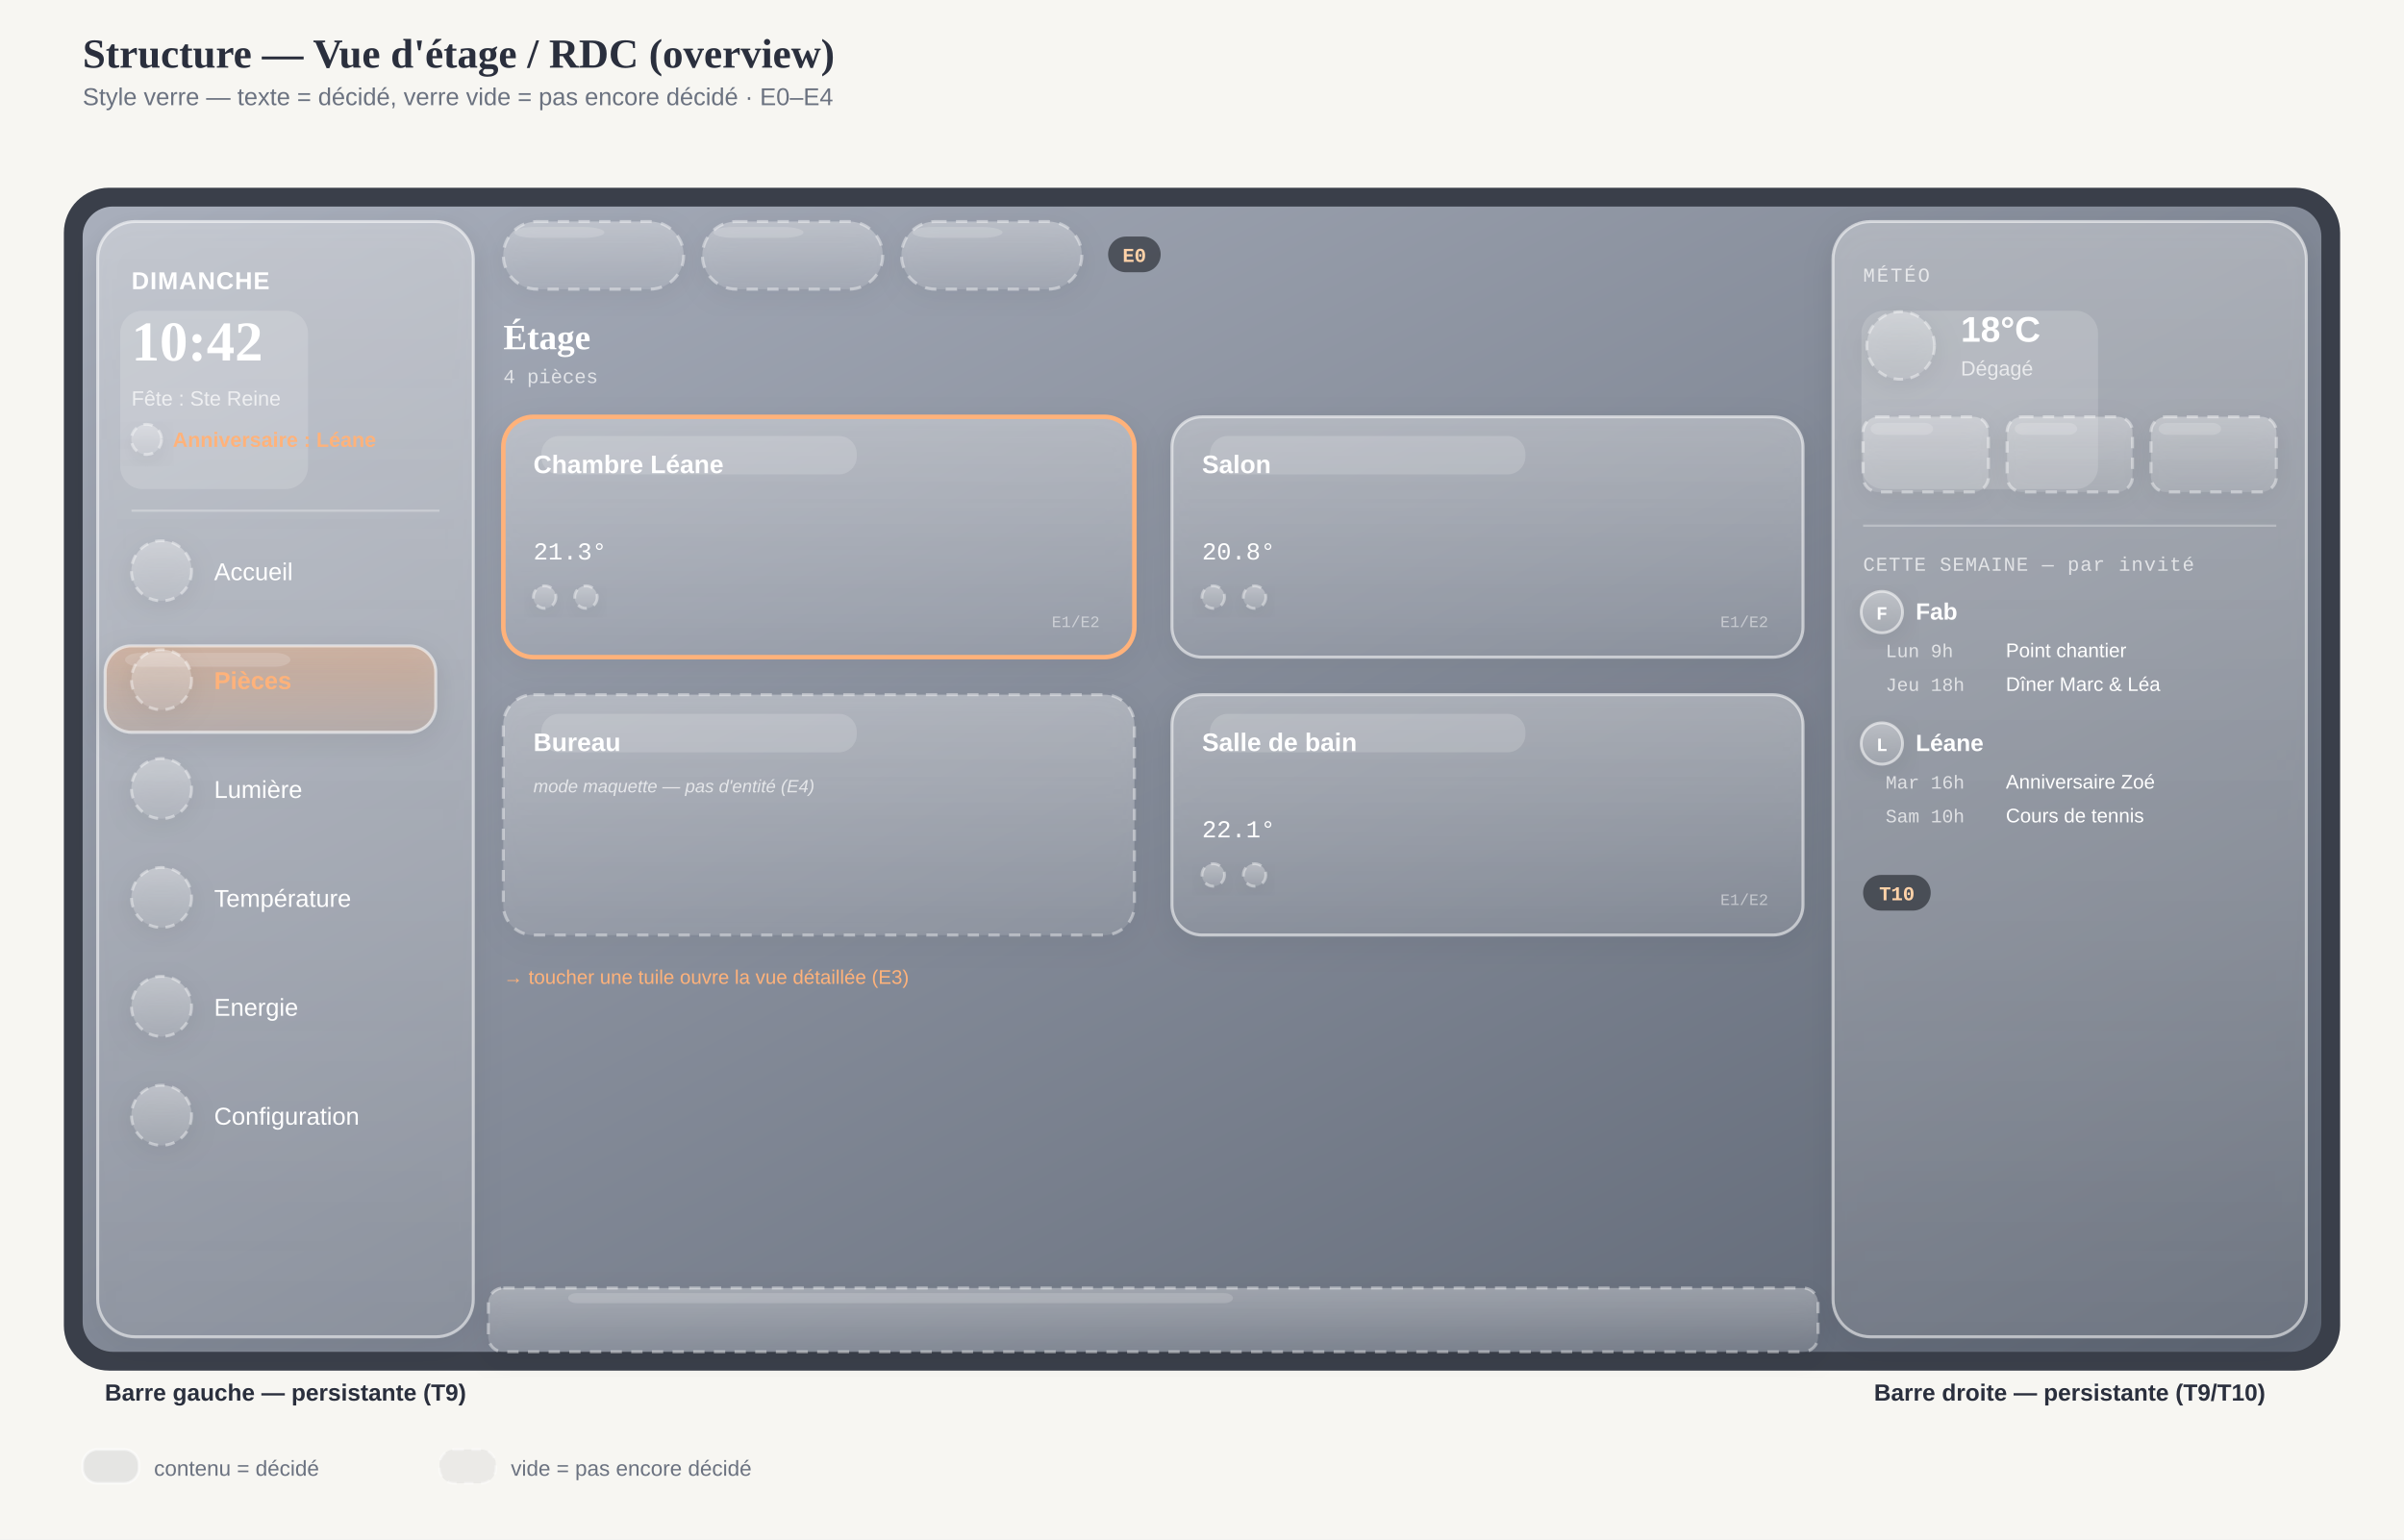
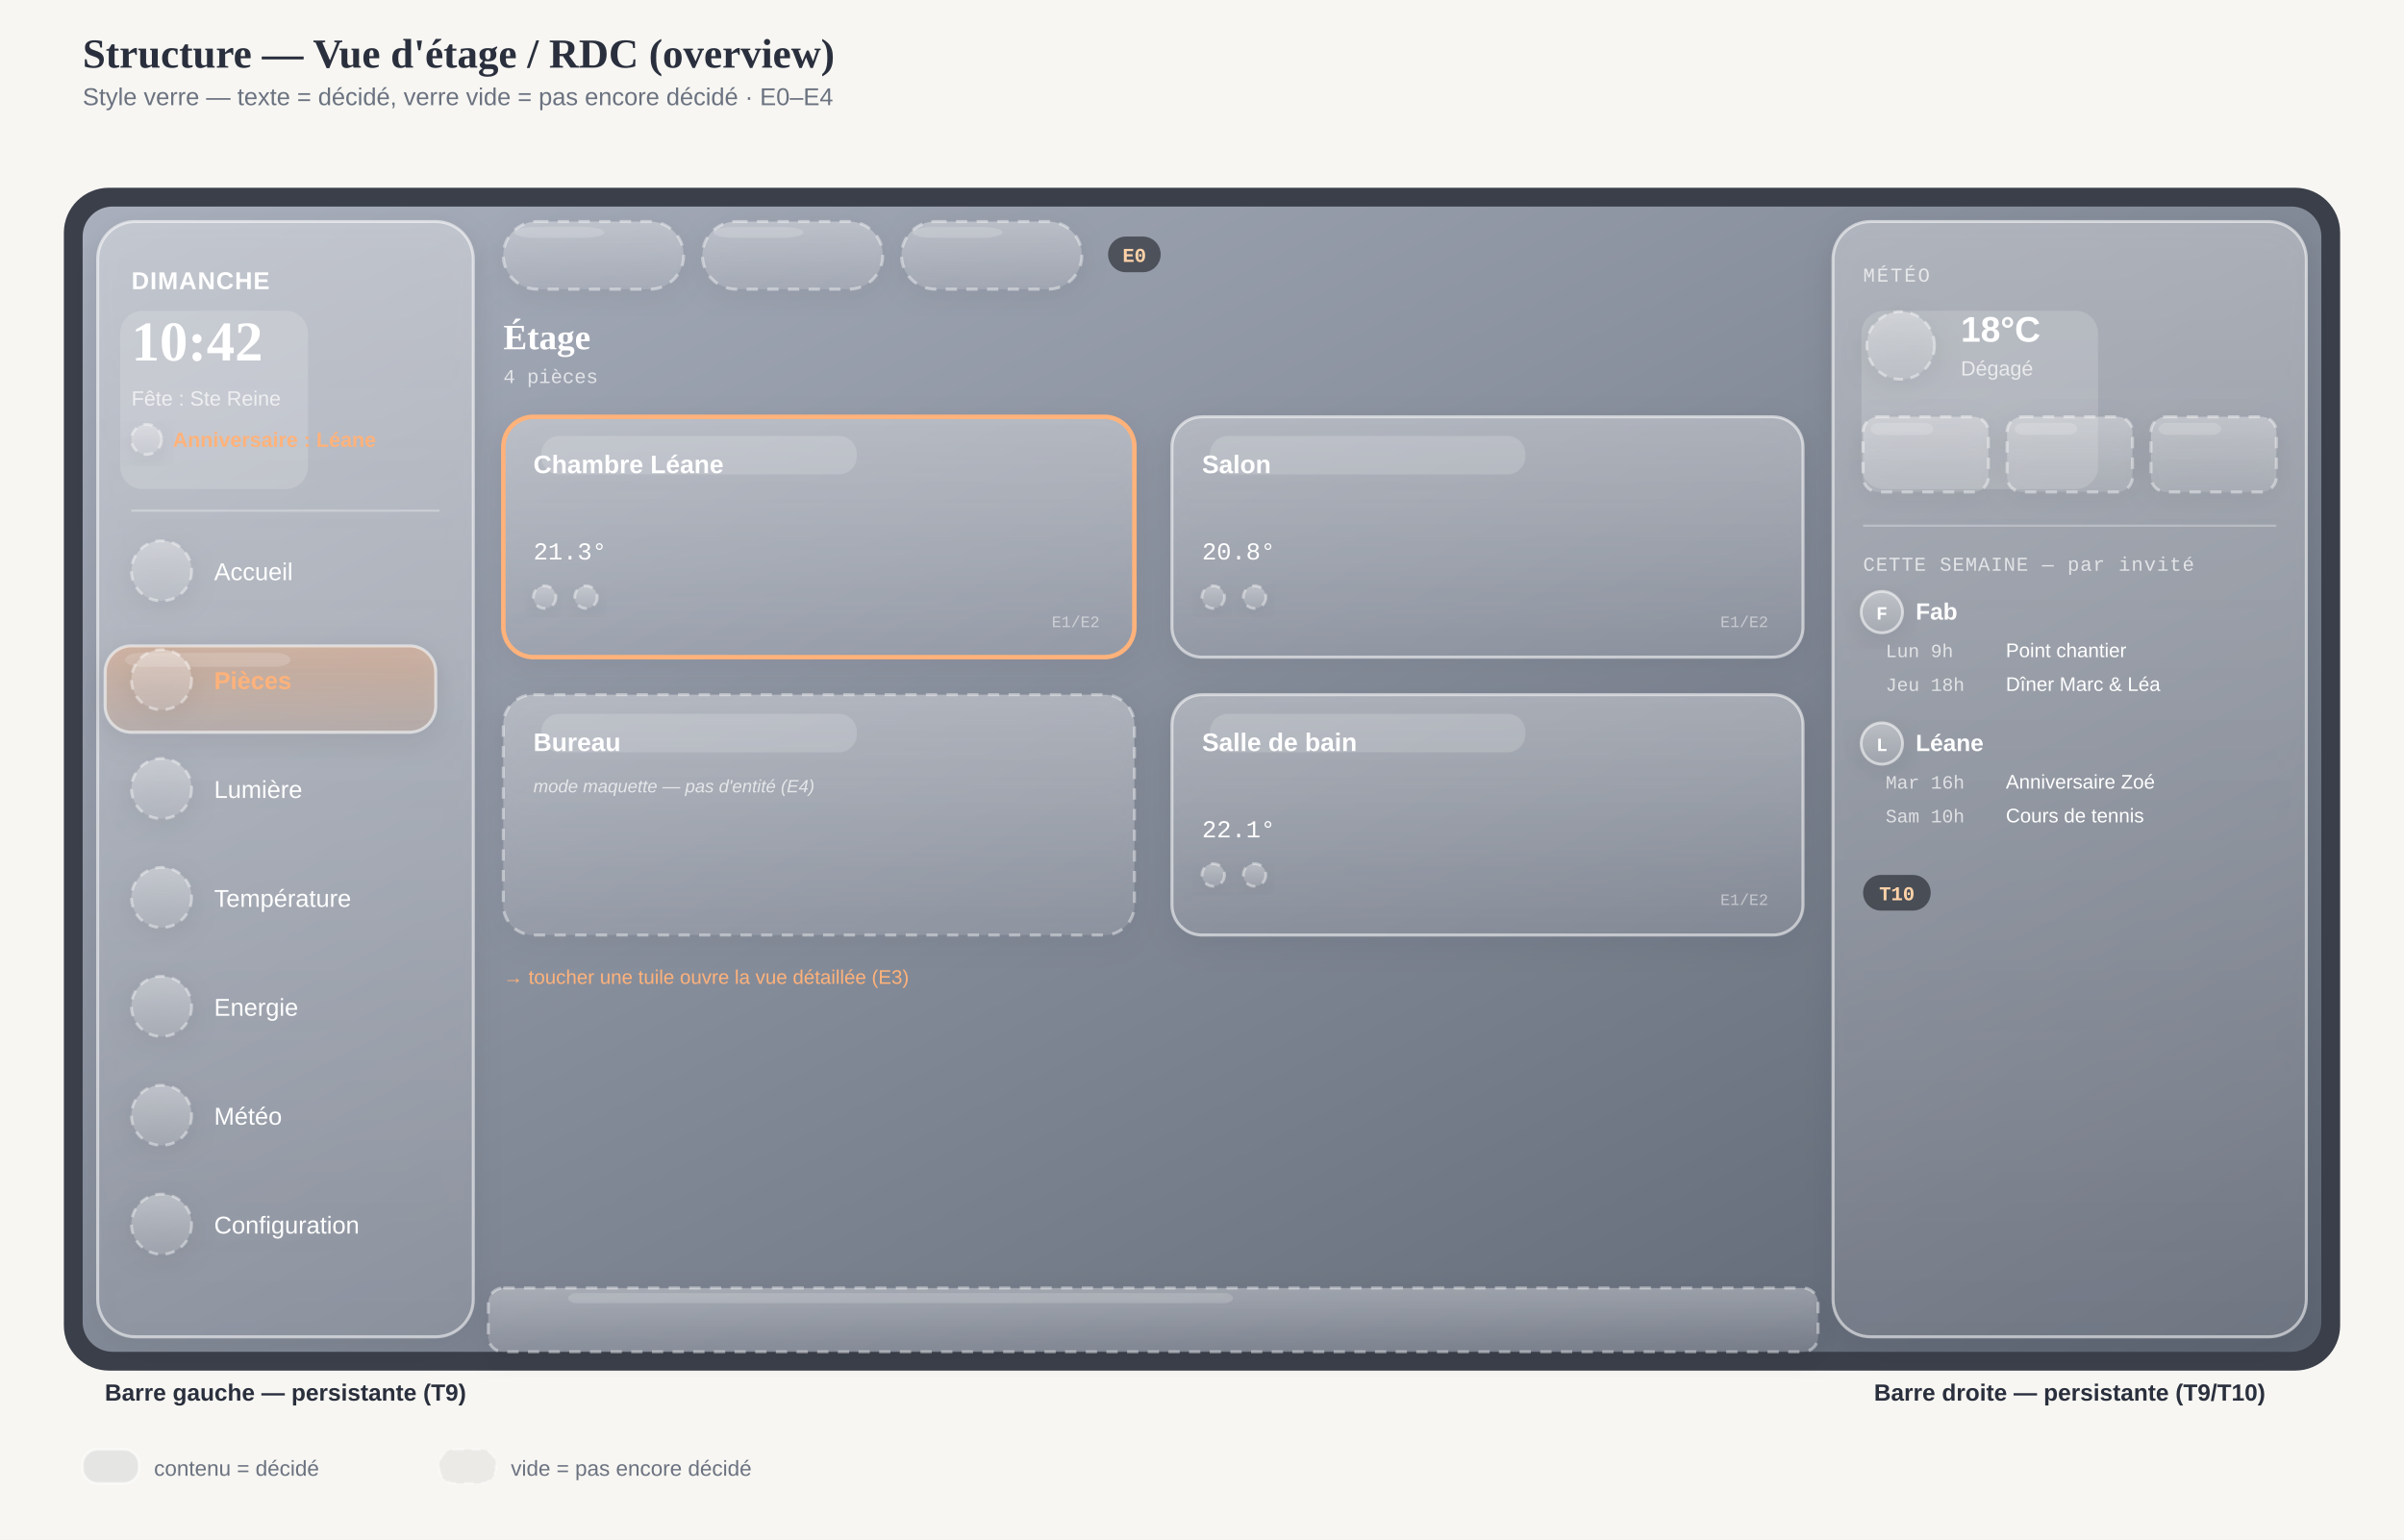
<svg xmlns="http://www.w3.org/2000/svg" viewBox="0 0 1280 820" width="1280" height="820">
  <defs>
    <filter id="glassShadow" x="-40%" y="-40%" width="180%" height="180%">
      <feDropShadow dx="0" dy="5" stdDeviation="7" flood-color="#000000" flood-opacity="0.28" />
    </filter>
    <linearGradient id="bgGrad" x1="0" y1="0" x2="1" y2="1">
      <stop offset="0" stop-color="#aab0bd" />
      <stop offset="1" stop-color="#5c6472" />
    </linearGradient>
-     <linearGradient id="g31" x1="0" y1="0" x2="0" y2="1">
-       <stop offset="0" stop-color="rgba(255,255,255,0.32)" />
-       <stop offset="1" stop-color="rgba(255,255,255,0.10)" />
-     </linearGradient>
-     <linearGradient id="g34" x1="0" y1="0" x2="0" y2="1">
+     <linearGradient id="g32" x1="0" y1="0" x2="0" y2="1">
+       <stop offset="0" stop-color="rgba(255,255,255,0.32)" />
+       <stop offset="1" stop-color="rgba(255,255,255,0.10)" />
+     </linearGradient>
+     <linearGradient id="g35" x1="0" y1="0" x2="0" y2="1">
      <stop offset="0" stop-color="rgba(255,178,122,0.38)" />
      <stop offset="1" stop-color="rgba(255,178,122,0.14)" />
    </linearGradient>
-     <linearGradient id="g40" x1="0" y1="0" x2="0" y2="1">
-       <stop offset="0" stop-color="rgba(255,255,255,0.32)" />
-       <stop offset="1" stop-color="rgba(255,255,255,0.10)" />
-     </linearGradient>
    <linearGradient id="g42" x1="0" y1="0" x2="0" y2="1">
      <stop offset="0" stop-color="rgba(255,255,255,0.32)" />
      <stop offset="1" stop-color="rgba(255,255,255,0.10)" />
    </linearGradient>
-     <linearGradient id="g43" x1="0" y1="0" x2="0" y2="1">
-       <stop offset="0" stop-color="rgba(255,255,255,0.32)" />
-       <stop offset="1" stop-color="rgba(255,255,255,0.10)" />
-     </linearGradient>
    <linearGradient id="g44" x1="0" y1="0" x2="0" y2="1">
      <stop offset="0" stop-color="rgba(255,255,255,0.32)" />
      <stop offset="1" stop-color="rgba(255,255,255,0.10)" />
    </linearGradient>
-     <linearGradient id="g47" x1="0" y1="0" x2="0" y2="1">
-       <stop offset="0" stop-color="rgba(255,255,255,0.32)" />
-       <stop offset="1" stop-color="rgba(255,255,255,0.10)" />
-     </linearGradient>
-     <linearGradient id="g48" x1="0" y1="0" x2="0" y2="1">
+     <linearGradient id="g45" x1="0" y1="0" x2="0" y2="1">
+       <stop offset="0" stop-color="rgba(255,255,255,0.32)" />
+       <stop offset="1" stop-color="rgba(255,255,255,0.10)" />
+     </linearGradient>
+     <linearGradient id="g46" x1="0" y1="0" x2="0" y2="1">
      <stop offset="0" stop-color="rgba(255,255,255,0.32)" />
      <stop offset="1" stop-color="rgba(255,255,255,0.10)" />
    </linearGradient>
    <linearGradient id="g49" x1="0" y1="0" x2="0" y2="1">
      <stop offset="0" stop-color="rgba(255,255,255,0.32)" />
      <stop offset="1" stop-color="rgba(255,255,255,0.10)" />
    </linearGradient>
    <linearGradient id="g50" x1="0" y1="0" x2="0" y2="1">
      <stop offset="0" stop-color="rgba(255,255,255,0.32)" />
      <stop offset="1" stop-color="rgba(255,255,255,0.10)" />
    </linearGradient>
    <linearGradient id="g51" x1="0" y1="0" x2="0" y2="1">
      <stop offset="0" stop-color="rgba(255,255,255,0.32)" />
      <stop offset="1" stop-color="rgba(255,255,255,0.10)" />
    </linearGradient>
-     <linearGradient id="g54" x1="0" y1="0" x2="0" y2="1">
-       <stop offset="0" stop-color="rgba(255,255,255,0.32)" />
-       <stop offset="1" stop-color="rgba(255,255,255,0.10)" />
-     </linearGradient>
-     <linearGradient id="g57" x1="0" y1="0" x2="0" y2="1">
-       <stop offset="0" stop-color="rgba(255,255,255,0.32)" />
-       <stop offset="1" stop-color="rgba(255,255,255,0.10)" />
-     </linearGradient>
-     <linearGradient id="g58" x1="0" y1="0" x2="0" y2="1">
-       <stop offset="0" stop-color="rgba(255,255,255,0.32)" />
-       <stop offset="1" stop-color="rgba(255,255,255,0.10)" />
-     </linearGradient>
-     <linearGradient id="gc32" x1="0" y1="0" x2="0" y2="1">
-       <stop offset="0" stop-color="rgba(255,255,255,0.34)" />
+     <linearGradient id="g52" x1="0" y1="0" x2="0" y2="1">
+       <stop offset="0" stop-color="rgba(255,255,255,0.32)" />
+       <stop offset="1" stop-color="rgba(255,255,255,0.10)" />
+     </linearGradient>
+     <linearGradient id="g53" x1="0" y1="0" x2="0" y2="1">
+       <stop offset="0" stop-color="rgba(255,255,255,0.32)" />
+       <stop offset="1" stop-color="rgba(255,255,255,0.10)" />
+     </linearGradient>
+     <linearGradient id="g56" x1="0" y1="0" x2="0" y2="1">
+       <stop offset="0" stop-color="rgba(255,255,255,0.32)" />
+       <stop offset="1" stop-color="rgba(255,255,255,0.10)" />
+     </linearGradient>
+     <linearGradient id="g59" x1="0" y1="0" x2="0" y2="1">
+       <stop offset="0" stop-color="rgba(255,255,255,0.32)" />
+       <stop offset="1" stop-color="rgba(255,255,255,0.10)" />
+     </linearGradient>
+     <linearGradient id="g60" x1="0" y1="0" x2="0" y2="1">
+       <stop offset="0" stop-color="rgba(255,255,255,0.32)" />
      <stop offset="1" stop-color="rgba(255,255,255,0.10)" />
    </linearGradient>
    <linearGradient id="gc33" x1="0" y1="0" x2="0" y2="1">
      <stop offset="0" stop-color="rgba(255,255,255,0.34)" />
      <stop offset="1" stop-color="rgba(255,255,255,0.10)" />
    </linearGradient>
-     <linearGradient id="gc35" x1="0" y1="0" x2="0" y2="1">
+     <linearGradient id="gc34" x1="0" y1="0" x2="0" y2="1">
      <stop offset="0" stop-color="rgba(255,255,255,0.34)" />
      <stop offset="1" stop-color="rgba(255,255,255,0.10)" />
    </linearGradient>
    <linearGradient id="gc36" x1="0" y1="0" x2="0" y2="1">
      <stop offset="0" stop-color="rgba(255,255,255,0.34)" />
      <stop offset="1" stop-color="rgba(255,255,255,0.10)" />
    </linearGradient>
    <linearGradient id="gc37" x1="0" y1="0" x2="0" y2="1">
      <stop offset="0" stop-color="rgba(255,255,255,0.34)" />
      <stop offset="1" stop-color="rgba(255,255,255,0.10)" />
    </linearGradient>
    <linearGradient id="gc38" x1="0" y1="0" x2="0" y2="1">
      <stop offset="0" stop-color="rgba(255,255,255,0.34)" />
      <stop offset="1" stop-color="rgba(255,255,255,0.10)" />
    </linearGradient>
    <linearGradient id="gc39" x1="0" y1="0" x2="0" y2="1">
      <stop offset="0" stop-color="rgba(255,255,255,0.34)" />
      <stop offset="1" stop-color="rgba(255,255,255,0.10)" />
    </linearGradient>
+     <linearGradient id="gc40" x1="0" y1="0" x2="0" y2="1">
+       <stop offset="0" stop-color="rgba(255,255,255,0.34)" />
+       <stop offset="1" stop-color="rgba(255,255,255,0.10)" />
+     </linearGradient>
    <linearGradient id="gc41" x1="0" y1="0" x2="0" y2="1">
      <stop offset="0" stop-color="rgba(255,255,255,0.34)" />
      <stop offset="1" stop-color="rgba(255,255,255,0.10)" />
    </linearGradient>
-     <linearGradient id="gc45" x1="0" y1="0" x2="0" y2="1">
-       <stop offset="0" stop-color="rgba(255,255,255,0.34)" />
-       <stop offset="1" stop-color="rgba(255,255,255,0.10)" />
-     </linearGradient>
-     <linearGradient id="gc46" x1="0" y1="0" x2="0" y2="1">
-       <stop offset="0" stop-color="rgba(255,255,255,0.34)" />
-       <stop offset="1" stop-color="rgba(255,255,255,0.10)" />
-     </linearGradient>
-     <linearGradient id="gc52" x1="0" y1="0" x2="0" y2="1">
-       <stop offset="0" stop-color="rgba(255,255,255,0.34)" />
-       <stop offset="1" stop-color="rgba(255,255,255,0.10)" />
-     </linearGradient>
-     <linearGradient id="gc53" x1="0" y1="0" x2="0" y2="1">
+     <linearGradient id="gc43" x1="0" y1="0" x2="0" y2="1">
+       <stop offset="0" stop-color="rgba(255,255,255,0.34)" />
+       <stop offset="1" stop-color="rgba(255,255,255,0.10)" />
+     </linearGradient>
+     <linearGradient id="gc47" x1="0" y1="0" x2="0" y2="1">
+       <stop offset="0" stop-color="rgba(255,255,255,0.34)" />
+       <stop offset="1" stop-color="rgba(255,255,255,0.10)" />
+     </linearGradient>
+     <linearGradient id="gc48" x1="0" y1="0" x2="0" y2="1">
+       <stop offset="0" stop-color="rgba(255,255,255,0.34)" />
+       <stop offset="1" stop-color="rgba(255,255,255,0.10)" />
+     </linearGradient>
+     <linearGradient id="gc54" x1="0" y1="0" x2="0" y2="1">
      <stop offset="0" stop-color="rgba(255,255,255,0.34)" />
      <stop offset="1" stop-color="rgba(255,255,255,0.10)" />
    </linearGradient>
    <linearGradient id="gc55" x1="0" y1="0" x2="0" y2="1">
      <stop offset="0" stop-color="rgba(255,255,255,0.34)" />
      <stop offset="1" stop-color="rgba(255,255,255,0.10)" />
    </linearGradient>
-     <linearGradient id="gc56" x1="0" y1="0" x2="0" y2="1">
-       <stop offset="0" stop-color="rgba(255,255,255,0.34)" />
-       <stop offset="1" stop-color="rgba(255,255,255,0.10)" />
-     </linearGradient>
-     <linearGradient id="gc59" x1="0" y1="0" x2="0" y2="1">
-       <stop offset="0" stop-color="rgba(255,255,255,0.34)" />
-       <stop offset="1" stop-color="rgba(255,255,255,0.10)" />
-     </linearGradient>
-     <linearGradient id="gc60" x1="0" y1="0" x2="0" y2="1">
+     <linearGradient id="gc57" x1="0" y1="0" x2="0" y2="1">
+       <stop offset="0" stop-color="rgba(255,255,255,0.34)" />
+       <stop offset="1" stop-color="rgba(255,255,255,0.10)" />
+     </linearGradient>
+     <linearGradient id="gc58" x1="0" y1="0" x2="0" y2="1">
+       <stop offset="0" stop-color="rgba(255,255,255,0.34)" />
+       <stop offset="1" stop-color="rgba(255,255,255,0.10)" />
+     </linearGradient>
+     <linearGradient id="gc61" x1="0" y1="0" x2="0" y2="1">
+       <stop offset="0" stop-color="rgba(255,255,255,0.34)" />
+       <stop offset="1" stop-color="rgba(255,255,255,0.10)" />
+     </linearGradient>
+     <linearGradient id="gc62" x1="0" y1="0" x2="0" y2="1">
      <stop offset="0" stop-color="rgba(255,255,255,0.34)" />
      <stop offset="1" stop-color="rgba(255,255,255,0.10)" />
    </linearGradient>
  </defs>
  <rect x="0" y="0" width="1280" height="820" fill="#f7f6f2" />
  <text x="44.0" y="36.0" font-family="Georgia, 'Times New Roman', serif" font-size="22" font-weight="700" fill="#2a2f3d" text-anchor="start">Structure — Vue d'étage / RDC (overview)</text>
  <text x="44.0" y="56.0" font-family="Arial, Helvetica, sans-serif" font-size="13" font-weight="400" fill="#6b7280" text-anchor="start">Style verre — texte = décidé, verre vide = pas encore décidé · E0–E4</text>
  <rect x="34" y="100" width="1212" height="630" rx="24" fill="#3a3f4a" />
  <rect x="44" y="110" width="1192" height="610" rx="16" fill="url(#bgGrad)" />
-   <rect x="52.0" y="118.0" width="200.0" height="594.0" rx="20" fill="url(#g31)" stroke="rgba(255,255,255,0.55)" stroke-width="1.6" filter="url(#glassShadow)" />
+   <rect x="52.0" y="118.0" width="200.0" height="594.0" rx="20" fill="url(#g32)" stroke="rgba(255,255,255,0.55)" stroke-width="1.6" filter="url(#glassShadow)" />
  <rect x="64.0" y="165.5" width="100.0" height="95.0" rx="12.0" fill="rgba(255,255,255,0.16)" />
  <text x="70.0" y="154.0" font-family="Arial, Helvetica, sans-serif" font-size="13" font-weight="700" fill="#ffffff" text-anchor="start" letter-spacing="0.5px">DIMANCHE</text>
  <text x="70.0" y="192.0" font-family="Georgia, 'Times New Roman', serif" font-size="30" font-weight="700" fill="#ffffff" text-anchor="start">10:42</text>
  <text x="70.0" y="216.0" font-family="Arial, Helvetica, sans-serif" font-size="11" font-weight="400" fill="rgba(255,255,255,0.70)" text-anchor="start">Fête : Ste Reine</text>
-   <circle cx="78.0" cy="234.0" r="8.0" fill="url(#gc32)" stroke="rgba(255,255,255,0.40)" stroke-width="1.5" stroke-dasharray="5,4" filter="url(#glassShadow)" />
+   <circle cx="78.0" cy="234.0" r="8.0" fill="url(#gc33)" stroke="rgba(255,255,255,0.40)" stroke-width="1.5" stroke-dasharray="5,4" filter="url(#glassShadow)" />
  <text x="92.0" y="238.0" font-family="Arial, Helvetica, sans-serif" font-size="11" font-weight="700" fill="#ffb27a" text-anchor="start">Anniversaire : Léane</text>
  <line x1="70.0" y1="272.0" x2="234.0" y2="272.0" stroke="rgba(255,255,255,0.28)" stroke-width="1.2" />
-   <circle cx="86.0" cy="304.0" r="16.0" fill="url(#gc33)" stroke="rgba(255,255,255,0.40)" stroke-width="1.5" stroke-dasharray="5,4" filter="url(#glassShadow)" />
+   <circle cx="86.0" cy="304.0" r="16.0" fill="url(#gc34)" stroke="rgba(255,255,255,0.40)" stroke-width="1.5" stroke-dasharray="5,4" filter="url(#glassShadow)" />
  <text x="114.0" y="309.0" font-family="Arial, Helvetica, sans-serif" font-size="13" font-weight="400" fill="#ffffff" text-anchor="start">Accueil</text>
-   <rect x="56.0" y="344.0" width="176.0" height="46.0" rx="14" fill="url(#g34)" stroke="rgba(255,255,255,0.55)" stroke-width="1.6" filter="url(#glassShadow)" />
+   <rect x="56.0" y="344.0" width="176.0" height="46.0" rx="14" fill="url(#g35)" stroke="rgba(255,255,255,0.55)" stroke-width="1.6" filter="url(#glassShadow)" />
  <rect x="66.6" y="347.7" width="88.0" height="7.4" rx="8.4" fill="rgba(255,255,255,0.16)" />
-   <circle cx="86.0" cy="362.0" r="16.0" fill="url(#gc35)" stroke="rgba(255,255,255,0.40)" stroke-width="1.5" stroke-dasharray="5,4" filter="url(#glassShadow)" />
+   <circle cx="86.0" cy="362.0" r="16.0" fill="url(#gc36)" stroke="rgba(255,255,255,0.40)" stroke-width="1.5" stroke-dasharray="5,4" filter="url(#glassShadow)" />
  <text x="114.0" y="367.0" font-family="Arial, Helvetica, sans-serif" font-size="13" font-weight="700" fill="#ffb27a" text-anchor="start">Pièces</text>
-   <circle cx="86.0" cy="420.0" r="16.0" fill="url(#gc36)" stroke="rgba(255,255,255,0.40)" stroke-width="1.5" stroke-dasharray="5,4" filter="url(#glassShadow)" />
+   <circle cx="86.0" cy="420.0" r="16.0" fill="url(#gc37)" stroke="rgba(255,255,255,0.40)" stroke-width="1.5" stroke-dasharray="5,4" filter="url(#glassShadow)" />
  <text x="114.0" y="425.0" font-family="Arial, Helvetica, sans-serif" font-size="13" font-weight="400" fill="#ffffff" text-anchor="start">Lumière</text>
-   <circle cx="86.0" cy="478.0" r="16.0" fill="url(#gc37)" stroke="rgba(255,255,255,0.40)" stroke-width="1.5" stroke-dasharray="5,4" filter="url(#glassShadow)" />
+   <circle cx="86.0" cy="478.0" r="16.0" fill="url(#gc38)" stroke="rgba(255,255,255,0.40)" stroke-width="1.5" stroke-dasharray="5,4" filter="url(#glassShadow)" />
  <text x="114.0" y="483.0" font-family="Arial, Helvetica, sans-serif" font-size="13" font-weight="400" fill="#ffffff" text-anchor="start">Température</text>
-   <circle cx="86.0" cy="536.0" r="16.0" fill="url(#gc38)" stroke="rgba(255,255,255,0.40)" stroke-width="1.5" stroke-dasharray="5,4" filter="url(#glassShadow)" />
+   <circle cx="86.0" cy="536.0" r="16.0" fill="url(#gc39)" stroke="rgba(255,255,255,0.40)" stroke-width="1.5" stroke-dasharray="5,4" filter="url(#glassShadow)" />
  <text x="114.0" y="541.0" font-family="Arial, Helvetica, sans-serif" font-size="13" font-weight="400" fill="#ffffff" text-anchor="start">Energie</text>
-   <circle cx="86.0" cy="594.0" r="16.0" fill="url(#gc39)" stroke="rgba(255,255,255,0.40)" stroke-width="1.5" stroke-dasharray="5,4" filter="url(#glassShadow)" />
-   <text x="114.0" y="599.0" font-family="Arial, Helvetica, sans-serif" font-size="13" font-weight="400" fill="#ffffff" text-anchor="start">Configuration</text>
+   <circle cx="86.0" cy="594.0" r="16.0" fill="url(#gc40)" stroke="rgba(255,255,255,0.40)" stroke-width="1.5" stroke-dasharray="5,4" filter="url(#glassShadow)" />
+   <text x="114.0" y="599.0" font-family="Arial, Helvetica, sans-serif" font-size="13" font-weight="400" fill="#ffffff" text-anchor="start">Météo</text>
+   <circle cx="86.0" cy="652.0" r="16.0" fill="url(#gc41)" stroke="rgba(255,255,255,0.40)" stroke-width="1.5" stroke-dasharray="5,4" filter="url(#glassShadow)" />
+   <text x="114.0" y="657.0" font-family="Arial, Helvetica, sans-serif" font-size="13" font-weight="400" fill="#ffffff" text-anchor="start">Configuration</text>
  <text x="152.0" y="746.0" font-family="Arial, Helvetica, sans-serif" font-size="12.5" font-weight="700" fill="#2a2f3d" text-anchor="middle">Barre gauche — persistante (T9)</text>
-   <rect x="976.0" y="118.0" width="252.0" height="594.0" rx="20" fill="url(#g40)" stroke="rgba(255,255,255,0.55)" stroke-width="1.6" filter="url(#glassShadow)" />
+   <rect x="976.0" y="118.0" width="252.0" height="594.0" rx="20" fill="url(#g42)" stroke="rgba(255,255,255,0.55)" stroke-width="1.6" filter="url(#glassShadow)" />
  <rect x="991.1" y="165.5" width="126.0" height="95.0" rx="12.0" fill="rgba(255,255,255,0.16)" />
  <text x="992.0" y="150.0" font-family="Consolas, 'Courier New', monospace" font-size="10.5" font-weight="400" fill="rgba(255,255,255,0.70)" text-anchor="start" letter-spacing="1px">MÉTÉO</text>
-   <circle cx="1012.0" cy="184.0" r="18.0" fill="url(#gc41)" stroke="rgba(255,255,255,0.40)" stroke-width="1.5" stroke-dasharray="5,4" filter="url(#glassShadow)" />
+   <circle cx="1012.0" cy="184.0" r="18.0" fill="url(#gc43)" stroke="rgba(255,255,255,0.40)" stroke-width="1.5" stroke-dasharray="5,4" filter="url(#glassShadow)" />
  <text x="1044.0" y="182.0" font-family="Arial, Helvetica, sans-serif" font-size="19" font-weight="700" fill="#ffffff" text-anchor="start">18°C</text>
  <text x="1044.0" y="200.0" font-family="Arial, Helvetica, sans-serif" font-size="11" font-weight="400" fill="rgba(255,255,255,0.70)" text-anchor="start">Dégagé</text>
-   <rect x="992.0" y="222.0" width="66.7" height="40.0" rx="8" fill="url(#g42)" stroke="rgba(255,255,255,0.40)" stroke-width="1.6" stroke-dasharray="6,5" filter="url(#glassShadow)" />
+   <rect x="992.0" y="222.0" width="66.7" height="40.0" rx="8" fill="url(#g44)" stroke="rgba(255,255,255,0.40)" stroke-width="1.6" stroke-dasharray="6,5" filter="url(#glassShadow)" />
  <rect x="996.0" y="225.2" width="33.3" height="6.4" rx="4.8" fill="rgba(255,255,255,0.16)" />
-   <rect x="1068.7" y="222.0" width="66.7" height="40.0" rx="8" fill="url(#g43)" stroke="rgba(255,255,255,0.40)" stroke-width="1.6" stroke-dasharray="6,5" filter="url(#glassShadow)" />
+   <rect x="1068.7" y="222.0" width="66.7" height="40.0" rx="8" fill="url(#g45)" stroke="rgba(255,255,255,0.40)" stroke-width="1.6" stroke-dasharray="6,5" filter="url(#glassShadow)" />
  <rect x="1072.7" y="225.2" width="33.3" height="6.4" rx="4.8" fill="rgba(255,255,255,0.16)" />
-   <rect x="1145.3" y="222.0" width="66.7" height="40.0" rx="8" fill="url(#g44)" stroke="rgba(255,255,255,0.40)" stroke-width="1.6" stroke-dasharray="6,5" filter="url(#glassShadow)" />
+   <rect x="1145.3" y="222.0" width="66.7" height="40.0" rx="8" fill="url(#g46)" stroke="rgba(255,255,255,0.40)" stroke-width="1.6" stroke-dasharray="6,5" filter="url(#glassShadow)" />
  <rect x="1149.3" y="225.2" width="33.3" height="6.4" rx="4.8" fill="rgba(255,255,255,0.16)" />
  <line x1="992.0" y1="280.0" x2="1212.0" y2="280.0" stroke="rgba(255,255,255,0.28)" stroke-width="1.2" />
  <text x="992.0" y="304.0" font-family="Consolas, 'Courier New', monospace" font-size="10.5" font-weight="400" fill="rgba(255,255,255,0.70)" text-anchor="start" letter-spacing="0.5px">CETTE SEMAINE — par invité</text>
-   <circle cx="1002.0" cy="326.0" r="11.0" fill="url(#gc45)" stroke="rgba(255,255,255,0.55)" stroke-width="1.5" filter="url(#glassShadow)" />
+   <circle cx="1002.0" cy="326.0" r="11.0" fill="url(#gc47)" stroke="rgba(255,255,255,0.55)" stroke-width="1.5" filter="url(#glassShadow)" />
  <text x="1002.0" y="330.0" font-family="Consolas, 'Courier New', monospace" font-size="10" font-weight="700" fill="#ffffff" text-anchor="middle">F</text>
  <text x="1020.0" y="330.0" font-family="Arial, Helvetica, sans-serif" font-size="12.5" font-weight="700" fill="#ffffff" text-anchor="start">Fab</text>
  <text x="1004.0" y="350.0" font-family="Consolas, 'Courier New', monospace" font-size="10" font-weight="400" fill="rgba(255,255,255,0.70)" text-anchor="start">Lun 9h</text>
  <text x="1068.0" y="350.0" font-family="Arial, Helvetica, sans-serif" font-size="10.5" font-weight="400" fill="#ffffff" text-anchor="start">Point chantier</text>
  <text x="1004.0" y="368.0" font-family="Consolas, 'Courier New', monospace" font-size="10" font-weight="400" fill="rgba(255,255,255,0.70)" text-anchor="start">Jeu 18h</text>
  <text x="1068.0" y="368.0" font-family="Arial, Helvetica, sans-serif" font-size="10.5" font-weight="400" fill="#ffffff" text-anchor="start">Dîner Marc &amp; Léa</text>
-   <circle cx="1002.0" cy="396.0" r="11.0" fill="url(#gc46)" stroke="rgba(255,255,255,0.55)" stroke-width="1.5" filter="url(#glassShadow)" />
+   <circle cx="1002.0" cy="396.0" r="11.0" fill="url(#gc48)" stroke="rgba(255,255,255,0.55)" stroke-width="1.5" filter="url(#glassShadow)" />
  <text x="1002.0" y="400.0" font-family="Consolas, 'Courier New', monospace" font-size="10" font-weight="700" fill="#ffffff" text-anchor="middle">L</text>
  <text x="1020.0" y="400.0" font-family="Arial, Helvetica, sans-serif" font-size="12.5" font-weight="700" fill="#ffffff" text-anchor="start">Léane</text>
  <text x="1004.0" y="420.0" font-family="Consolas, 'Courier New', monospace" font-size="10" font-weight="400" fill="rgba(255,255,255,0.70)" text-anchor="start">Mar 16h</text>
  <text x="1068.0" y="420.0" font-family="Arial, Helvetica, sans-serif" font-size="10.5" font-weight="400" fill="#ffffff" text-anchor="start">Anniversaire Zoé</text>
  <text x="1004.0" y="438.0" font-family="Consolas, 'Courier New', monospace" font-size="10" font-weight="400" fill="rgba(255,255,255,0.70)" text-anchor="start">Sam 10h</text>
  <text x="1068.0" y="438.0" font-family="Arial, Helvetica, sans-serif" font-size="10.5" font-weight="400" fill="#ffffff" text-anchor="start">Cours de tennis</text>
  <rect x="992.0" y="466.0" width="36" height="19" rx="9.5" fill="rgba(18,20,26,0.55)" />
  <text x="1010.0" y="479.5" font-family="Consolas, 'Courier New', monospace" font-size="10.5" font-weight="700" fill="#ffd2a8" text-anchor="middle">T10</text>
  <text x="1102.0" y="746.0" font-family="Arial, Helvetica, sans-serif" font-size="12.5" font-weight="700" fill="#2a2f3d" text-anchor="middle">Barre droite — persistante (T9/T10)</text>
-   <rect x="260.0" y="686.0" width="708.0" height="34.0" rx="8" fill="url(#g47)" stroke="rgba(255,255,255,0.40)" stroke-width="1.6" stroke-dasharray="6,5" filter="url(#glassShadow)" />
+   <rect x="260.0" y="686.0" width="708.0" height="34.0" rx="8" fill="url(#g49)" stroke="rgba(255,255,255,0.40)" stroke-width="1.6" stroke-dasharray="6,5" filter="url(#glassShadow)" />
  <rect x="302.5" y="688.7" width="354.0" height="5.4" rx="4.8" fill="rgba(255,255,255,0.16)" />
-   <rect x="268.0" y="118.0" width="96.0" height="36.0" rx="18" fill="url(#g48)" stroke="rgba(255,255,255,0.40)" stroke-width="1.6" stroke-dasharray="6,5" filter="url(#glassShadow)" />
+   <rect x="268.0" y="118.0" width="96.0" height="36.0" rx="18" fill="url(#g50)" stroke="rgba(255,255,255,0.40)" stroke-width="1.6" stroke-dasharray="6,5" filter="url(#glassShadow)" />
  <rect x="273.8" y="120.9" width="48.0" height="5.8" rx="10.8" fill="rgba(255,255,255,0.16)" />
-   <rect x="374.0" y="118.0" width="96.0" height="36.0" rx="18" fill="url(#g49)" stroke="rgba(255,255,255,0.40)" stroke-width="1.6" stroke-dasharray="6,5" filter="url(#glassShadow)" />
+   <rect x="374.0" y="118.0" width="96.0" height="36.0" rx="18" fill="url(#g51)" stroke="rgba(255,255,255,0.40)" stroke-width="1.6" stroke-dasharray="6,5" filter="url(#glassShadow)" />
  <rect x="379.8" y="120.9" width="48.0" height="5.8" rx="10.8" fill="rgba(255,255,255,0.16)" />
-   <rect x="480.0" y="118.0" width="96.0" height="36.0" rx="18" fill="url(#g50)" stroke="rgba(255,255,255,0.40)" stroke-width="1.6" stroke-dasharray="6,5" filter="url(#glassShadow)" />
+   <rect x="480.0" y="118.0" width="96.0" height="36.0" rx="18" fill="url(#g52)" stroke="rgba(255,255,255,0.40)" stroke-width="1.6" stroke-dasharray="6,5" filter="url(#glassShadow)" />
  <rect x="485.8" y="120.9" width="48.0" height="5.8" rx="10.8" fill="rgba(255,255,255,0.16)" />
  <rect x="590.0" y="126.0" width="28" height="19" rx="9.5" fill="rgba(18,20,26,0.55)" />
  <text x="604.0" y="139.5" font-family="Consolas, 'Courier New', monospace" font-size="10.5" font-weight="700" fill="#ffd2a8" text-anchor="middle">E0</text>
  <text x="268.0" y="186.0" font-family="Georgia, 'Times New Roman', serif" font-size="19" font-weight="700" fill="#ffffff" text-anchor="start">Étage</text>
  <text x="268.0" y="204.0" font-family="Consolas, 'Courier New', monospace" font-size="10.5" font-weight="400" fill="rgba(255,255,255,0.70)" text-anchor="start">4 pièces</text>
-   <rect x="268.0" y="222.0" width="336.0" height="128.0" rx="16" fill="url(#g51)" stroke="rgba(255,255,255,0.55)" stroke-width="1.6" filter="url(#glassShadow)" />
+   <rect x="268.0" y="222.0" width="336.0" height="128.0" rx="16" fill="url(#g53)" stroke="rgba(255,255,255,0.55)" stroke-width="1.6" filter="url(#glassShadow)" />
  <rect x="288.2" y="232.2" width="168.0" height="20.5" rx="9.6" fill="rgba(255,255,255,0.16)" />
  <text x="284.0" y="252.0" font-family="Arial, Helvetica, sans-serif" font-size="13.5" font-weight="700" fill="#ffffff" text-anchor="start">Chambre Léane</text>
  <text x="284.0" y="298.0" font-family="Consolas, 'Courier New', monospace" font-size="13" font-weight="400" fill="#ffffff" text-anchor="start">21.3°</text>
-   <circle cx="290.0" cy="318.0" r="6.0" fill="url(#gc52)" stroke="rgba(255,255,255,0.40)" stroke-width="1.5" stroke-dasharray="5,4" filter="url(#glassShadow)" />
-   <circle cx="312.0" cy="318.0" r="6.0" fill="url(#gc53)" stroke="rgba(255,255,255,0.40)" stroke-width="1.5" stroke-dasharray="5,4" filter="url(#glassShadow)" />
+   <circle cx="290.0" cy="318.0" r="6.0" fill="url(#gc54)" stroke="rgba(255,255,255,0.40)" stroke-width="1.5" stroke-dasharray="5,4" filter="url(#glassShadow)" />
+   <circle cx="312.0" cy="318.0" r="6.0" fill="url(#gc55)" stroke="rgba(255,255,255,0.40)" stroke-width="1.5" stroke-dasharray="5,4" filter="url(#glassShadow)" />
  <text x="560.0" y="334.0" font-family="Consolas, 'Courier New', monospace" font-size="8.5" font-weight="400" fill="rgba(255,255,255,0.5)" text-anchor="start">E1/E2</text>
  <rect x="268.0" y="222.0" width="336.0" height="128.0" rx="16" fill="none" stroke="#ffb27a" stroke-width="2.4" />
-   <rect x="624.0" y="222.0" width="336.0" height="128.0" rx="16" fill="url(#g54)" stroke="rgba(255,255,255,0.55)" stroke-width="1.6" filter="url(#glassShadow)" />
+   <rect x="624.0" y="222.0" width="336.0" height="128.0" rx="16" fill="url(#g56)" stroke="rgba(255,255,255,0.55)" stroke-width="1.6" filter="url(#glassShadow)" />
  <rect x="644.2" y="232.2" width="168.0" height="20.5" rx="9.6" fill="rgba(255,255,255,0.16)" />
  <text x="640.0" y="252.0" font-family="Arial, Helvetica, sans-serif" font-size="13.5" font-weight="700" fill="#ffffff" text-anchor="start">Salon</text>
  <text x="640.0" y="298.0" font-family="Consolas, 'Courier New', monospace" font-size="13" font-weight="400" fill="#ffffff" text-anchor="start">20.8°</text>
-   <circle cx="646.0" cy="318.0" r="6.0" fill="url(#gc55)" stroke="rgba(255,255,255,0.40)" stroke-width="1.5" stroke-dasharray="5,4" filter="url(#glassShadow)" />
-   <circle cx="668.0" cy="318.0" r="6.0" fill="url(#gc56)" stroke="rgba(255,255,255,0.40)" stroke-width="1.5" stroke-dasharray="5,4" filter="url(#glassShadow)" />
+   <circle cx="646.0" cy="318.0" r="6.0" fill="url(#gc57)" stroke="rgba(255,255,255,0.40)" stroke-width="1.5" stroke-dasharray="5,4" filter="url(#glassShadow)" />
+   <circle cx="668.0" cy="318.0" r="6.0" fill="url(#gc58)" stroke="rgba(255,255,255,0.40)" stroke-width="1.5" stroke-dasharray="5,4" filter="url(#glassShadow)" />
  <text x="916.0" y="334.0" font-family="Consolas, 'Courier New', monospace" font-size="8.5" font-weight="400" fill="rgba(255,255,255,0.5)" text-anchor="start">E1/E2</text>
-   <rect x="268.0" y="370.0" width="336.0" height="128.0" rx="16" fill="url(#g57)" stroke="rgba(255,255,255,0.40)" stroke-width="1.6" stroke-dasharray="6,5" filter="url(#glassShadow)" />
+   <rect x="268.0" y="370.0" width="336.0" height="128.0" rx="16" fill="url(#g59)" stroke="rgba(255,255,255,0.40)" stroke-width="1.6" stroke-dasharray="6,5" filter="url(#glassShadow)" />
  <rect x="288.2" y="380.2" width="168.0" height="20.5" rx="9.6" fill="rgba(255,255,255,0.16)" />
  <text x="284.0" y="400.0" font-family="Arial, Helvetica, sans-serif" font-size="13.5" font-weight="700" fill="#ffffff" text-anchor="start">Bureau</text>
  <text x="284.0" y="422.0" font-family="Arial, Helvetica, sans-serif" font-size="9.5" font-weight="400" fill="rgba(255,255,255,0.70)" text-anchor="start" font-style="italic">mode maquette — pas d'entité (E4)</text>
-   <rect x="624.0" y="370.0" width="336.0" height="128.0" rx="16" fill="url(#g58)" stroke="rgba(255,255,255,0.55)" stroke-width="1.6" filter="url(#glassShadow)" />
+   <rect x="624.0" y="370.0" width="336.0" height="128.0" rx="16" fill="url(#g60)" stroke="rgba(255,255,255,0.55)" stroke-width="1.6" filter="url(#glassShadow)" />
  <rect x="644.2" y="380.2" width="168.0" height="20.5" rx="9.6" fill="rgba(255,255,255,0.16)" />
  <text x="640.0" y="400.0" font-family="Arial, Helvetica, sans-serif" font-size="13.5" font-weight="700" fill="#ffffff" text-anchor="start">Salle de bain</text>
  <text x="640.0" y="446.0" font-family="Consolas, 'Courier New', monospace" font-size="13" font-weight="400" fill="#ffffff" text-anchor="start">22.1°</text>
-   <circle cx="646.0" cy="466.0" r="6.0" fill="url(#gc59)" stroke="rgba(255,255,255,0.40)" stroke-width="1.5" stroke-dasharray="5,4" filter="url(#glassShadow)" />
-   <circle cx="668.0" cy="466.0" r="6.0" fill="url(#gc60)" stroke="rgba(255,255,255,0.40)" stroke-width="1.5" stroke-dasharray="5,4" filter="url(#glassShadow)" />
+   <circle cx="646.0" cy="466.0" r="6.0" fill="url(#gc61)" stroke="rgba(255,255,255,0.40)" stroke-width="1.5" stroke-dasharray="5,4" filter="url(#glassShadow)" />
+   <circle cx="668.0" cy="466.0" r="6.0" fill="url(#gc62)" stroke="rgba(255,255,255,0.40)" stroke-width="1.5" stroke-dasharray="5,4" filter="url(#glassShadow)" />
  <text x="916.0" y="482.0" font-family="Consolas, 'Courier New', monospace" font-size="8.5" font-weight="400" fill="rgba(255,255,255,0.5)" text-anchor="start">E1/E2</text>
  <text x="268.0" y="524.0" font-family="Arial, Helvetica, sans-serif" font-size="10.5" font-weight="400" fill="#ffb27a" text-anchor="start">→ toucher une tuile ouvre la vue détaillée (E3)</text>
  <rect x="44" y="772" width="30" height="18" rx="8" fill="rgba(120,124,132,0.14)" stroke="rgba(255,255,255,0.55)" stroke-width="1.4" />
  <text x="82" y="786" font-family="Arial, Helvetica, sans-serif" font-size="11.5" fill="#6b7280">contenu = décidé</text>
  <rect x="234" y="772" width="30" height="18" rx="8" fill="rgba(120,124,132,0.10)" stroke="rgba(255,255,255,0.40)" stroke-width="1.4" stroke-dasharray="5,4" />
  <text x="272" y="786" font-family="Arial, Helvetica, sans-serif" font-size="11.5" fill="#6b7280">vide = pas encore décidé</text>
</svg>
